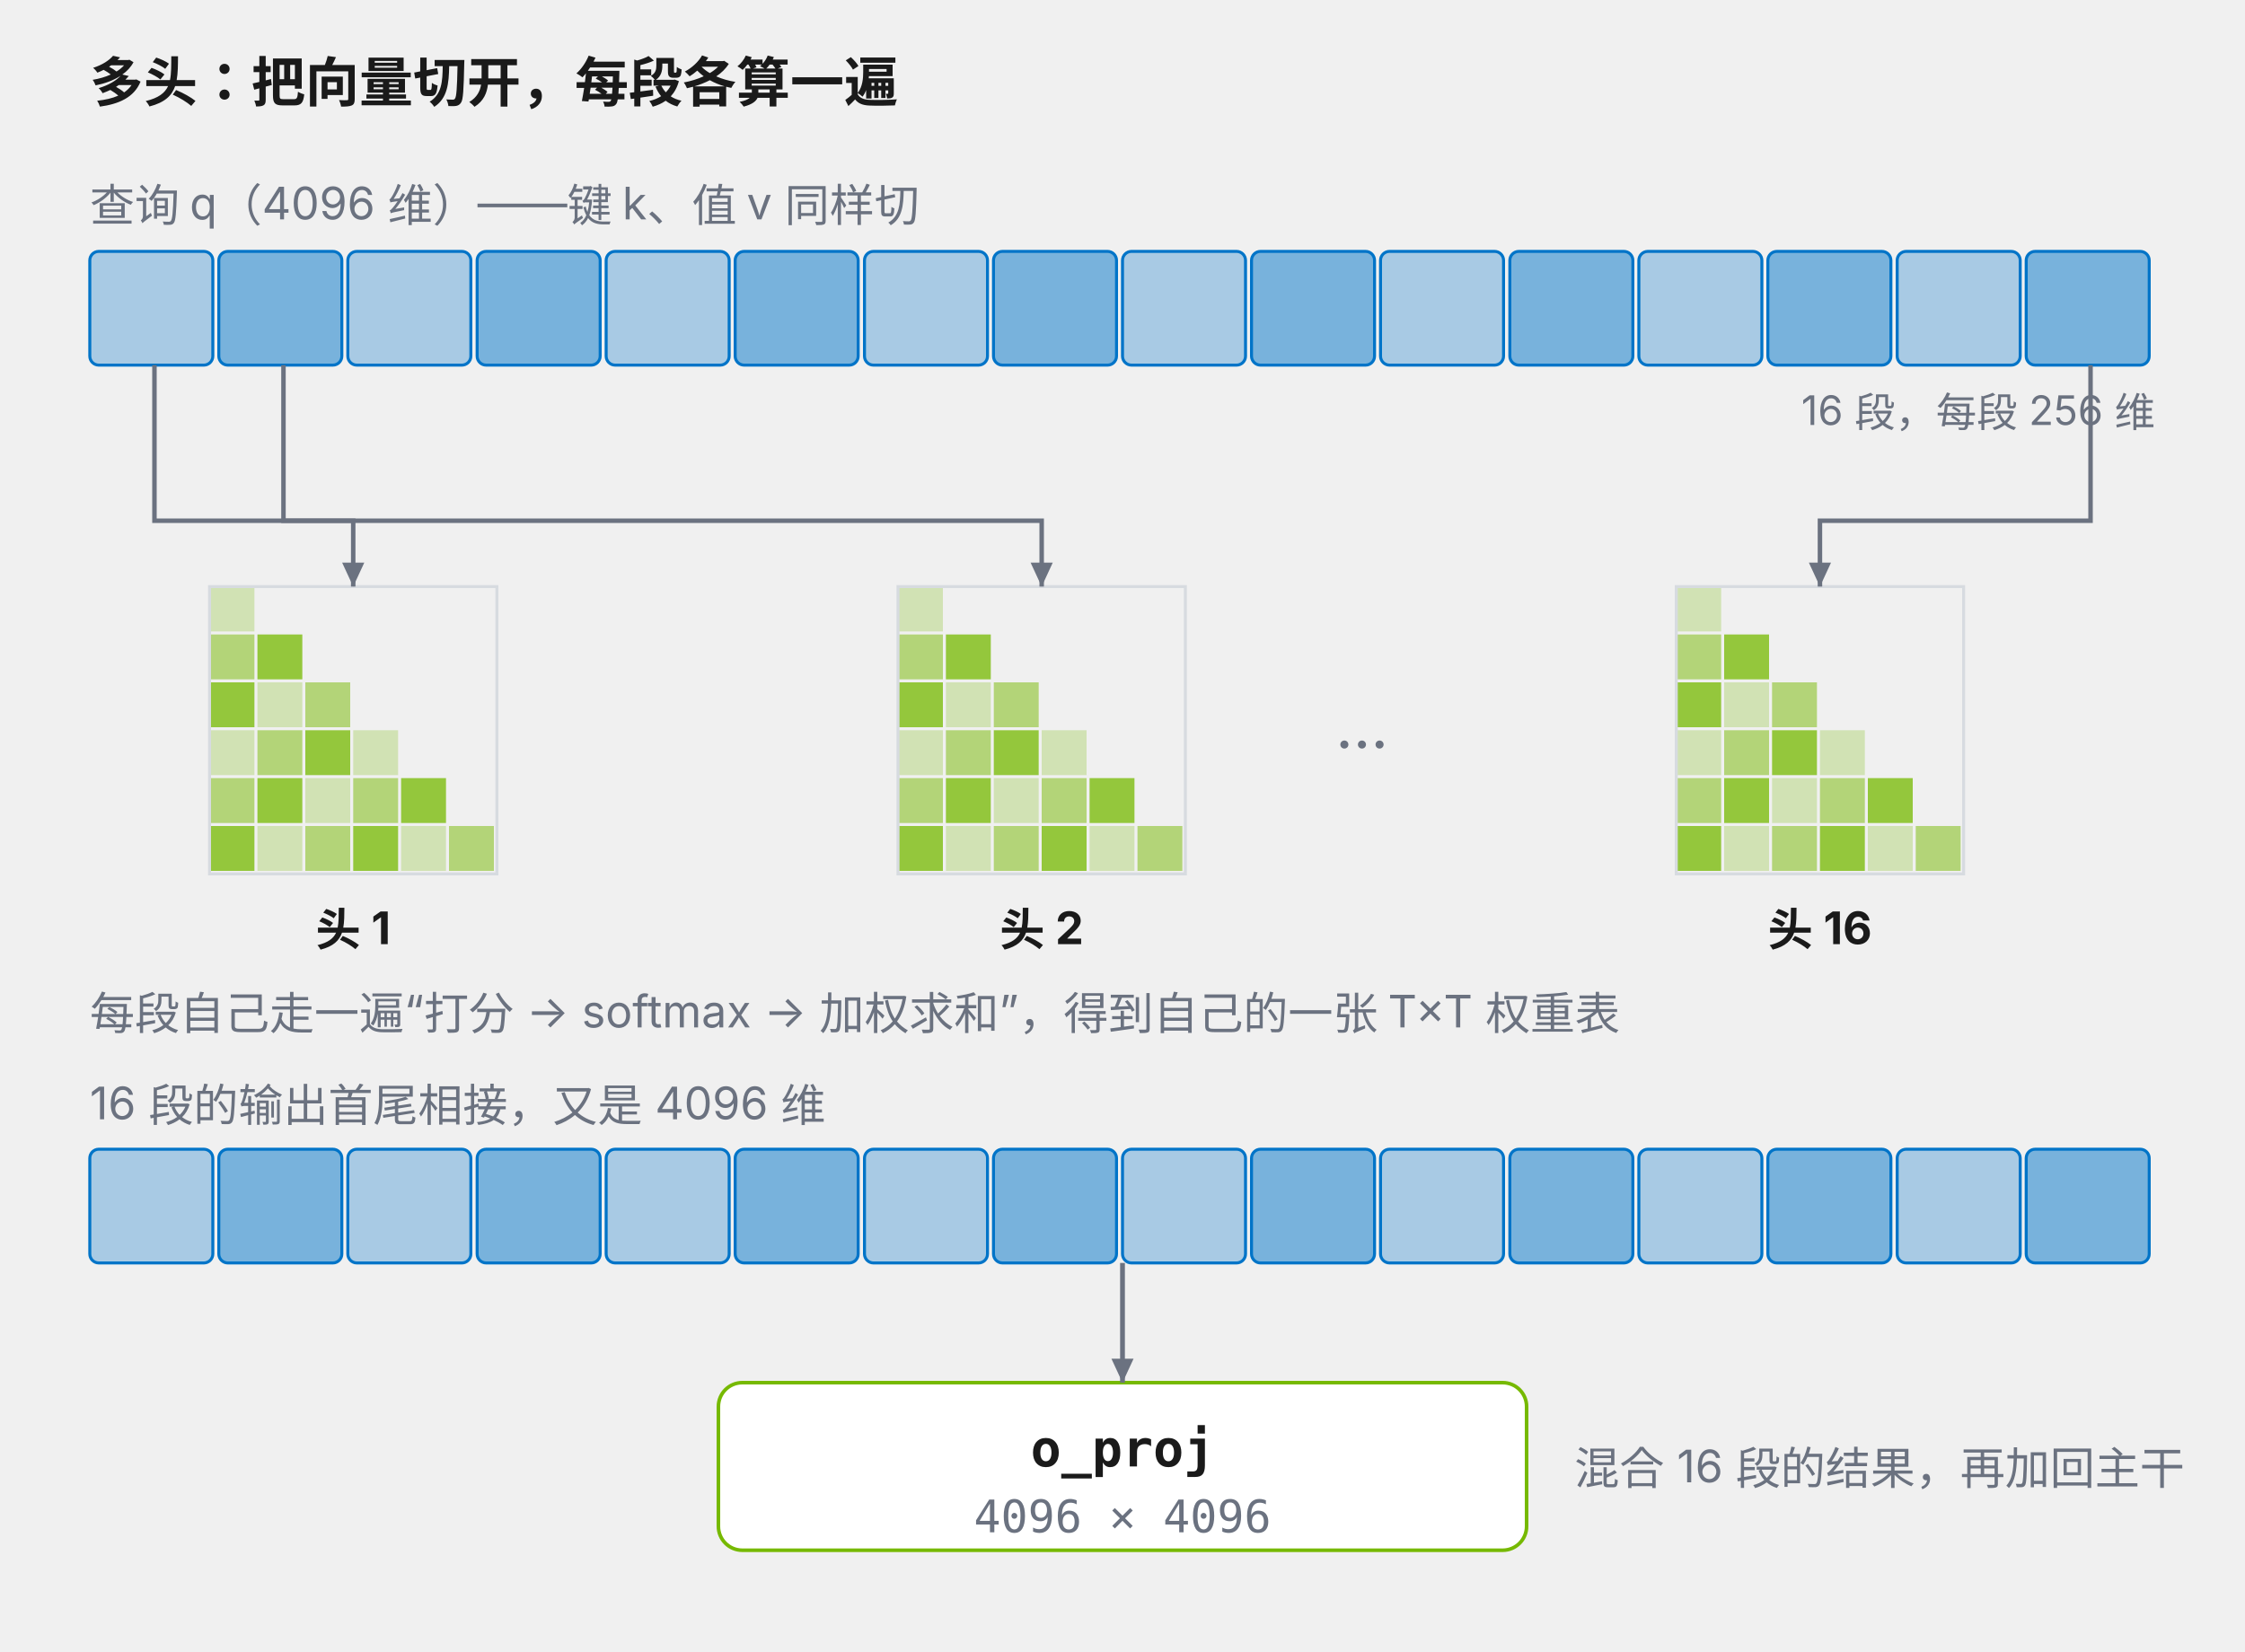
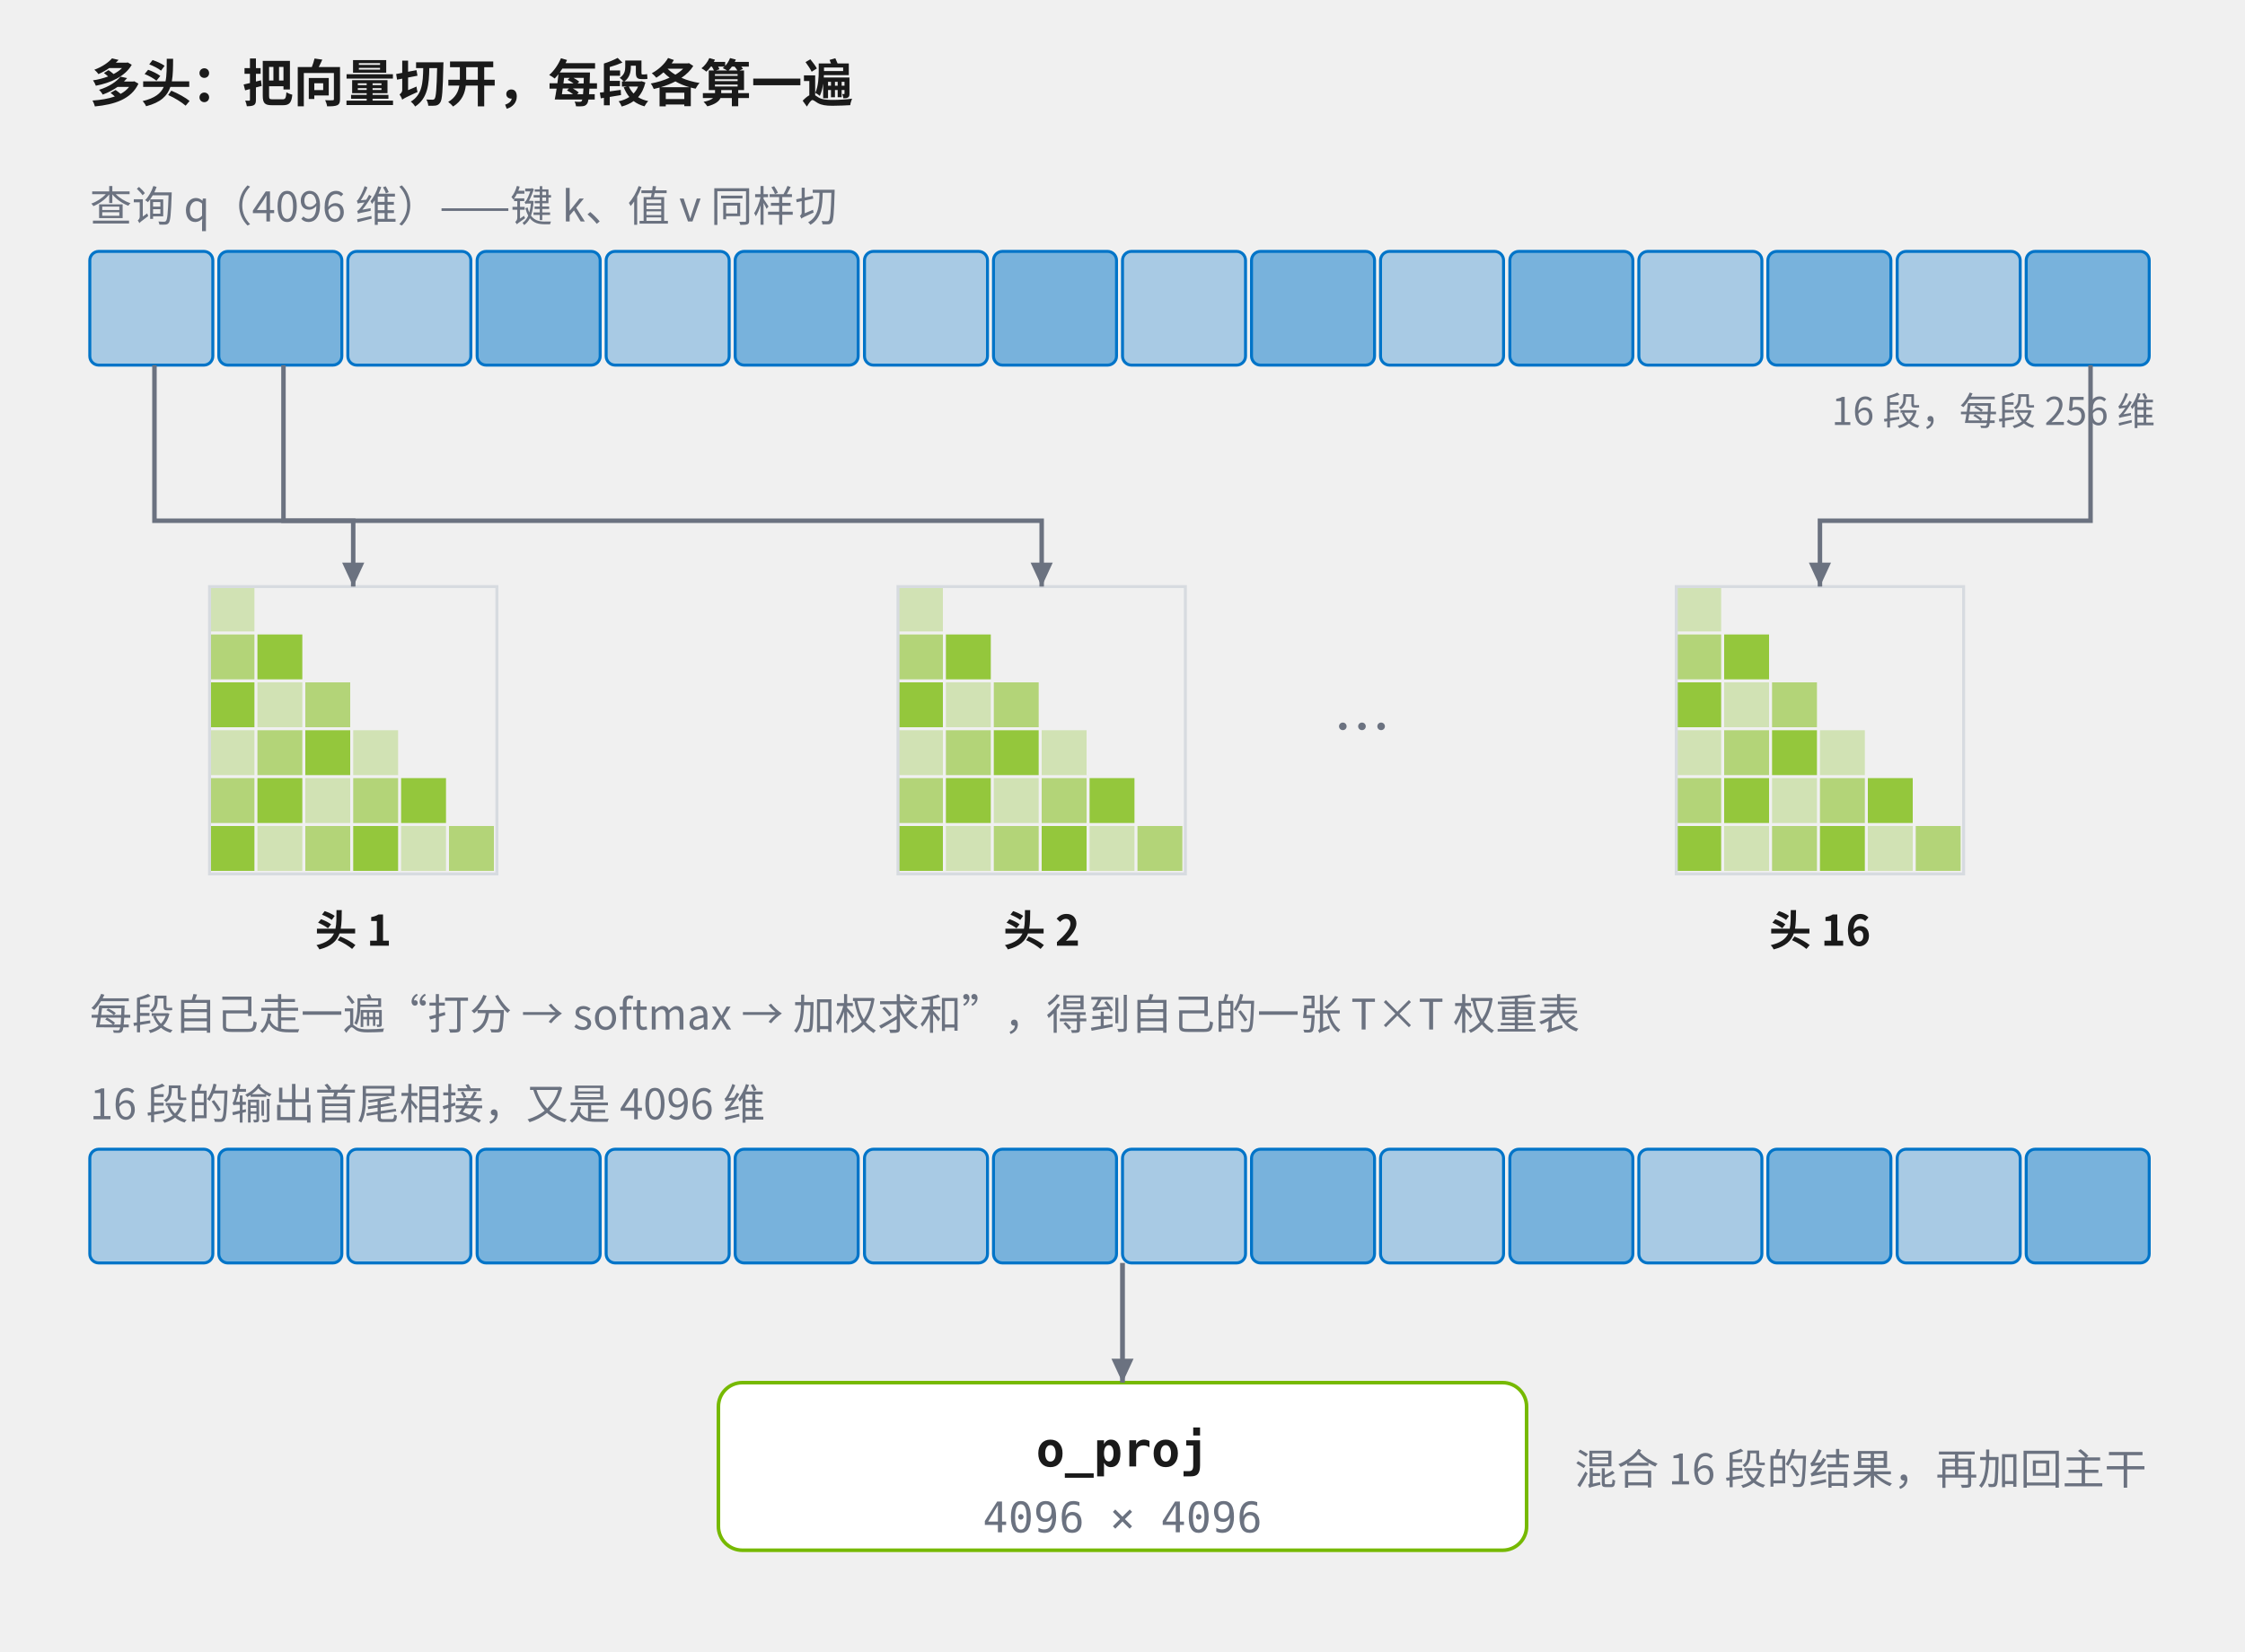
<svg xmlns="http://www.w3.org/2000/svg" viewBox="0 0 750 552" width="750" height="552" role="img" aria-label="多头注意力：4096 维切成 16 段各 256 维，每段各算一张 T×T 权重表，输出拼回 4096 维后过 o_proj">
-   <style>.m{font-family:"JetBrains Mono","SF Mono",Menlo,Consolas,monospace}.s{font-family:-apple-system,BlinkMacSystemFont,"Segoe UI","PingFang SC","Noto Sans SC",sans-serif}</style>
+   <style>.t2t-m{font-family:"JetBrains Mono Variable","JetBrains Mono","SF Mono",Menlo,Consolas,monospace}.t2t-s{font-family:"Noto Sans CJK SC","Noto Sans SC Variable","Noto Sans SC","Source Han Sans SC","PingFang SC","Microsoft YaHei",system-ui,sans-serif}</style>
  <defs>
    <marker id="qa" markerUnits="userSpaceOnUse" markerWidth="9" markerHeight="9" refX="8" refY="4.5" orient="auto">
      <path d="M0 0.8 8 4.5 0 8.2z" fill="#6B7280" />
    </marker>
  </defs>
-   <text x="30" y="34" class="s" font-size="18.0" fill="#1A1A1A" text-anchor="start" font-weight="700">多头：把向量切开，每段各算一遍</text>
-   <text x="30" y="74" class="s" font-size="15.0" fill="#6B7280" text-anchor="start" font-weight="400">查询 q（4096 维）——键 k、值 v 同样切</text>
+   <text x="30" y="34" class="t2t-s" font-size="17.0" fill="#1A1A1A" text-anchor="start" font-weight="700">多头：把向量切开，每段各算一遍</text>
+   <text x="30" y="74" class="t2t-s" font-size="14.1" fill="#6B7280" text-anchor="start" font-weight="400">查询 q（4096 维）——键 k、值 v 同样切</text>
  <rect x="30.0" y="84" width="41.1" height="38" rx="3" fill="#0074C8" fill-opacity="0.3" stroke="#0074C8" stroke-width="1" />
  <rect x="73.1" y="84" width="41.1" height="38" rx="3" fill="#0074C8" fill-opacity="0.5" stroke="#0074C8" stroke-width="1" />
  <rect x="116.2" y="84" width="41.1" height="38" rx="3" fill="#0074C8" fill-opacity="0.3" stroke="#0074C8" stroke-width="1" />
  <rect x="159.4" y="84" width="41.1" height="38" rx="3" fill="#0074C8" fill-opacity="0.5" stroke="#0074C8" stroke-width="1" />
  <rect x="202.5" y="84" width="41.1" height="38" rx="3" fill="#0074C8" fill-opacity="0.3" stroke="#0074C8" stroke-width="1" />
  <rect x="245.6" y="84" width="41.1" height="38" rx="3" fill="#0074C8" fill-opacity="0.5" stroke="#0074C8" stroke-width="1" />
  <rect x="288.8" y="84" width="41.1" height="38" rx="3" fill="#0074C8" fill-opacity="0.3" stroke="#0074C8" stroke-width="1" />
  <rect x="331.9" y="84" width="41.1" height="38" rx="3" fill="#0074C8" fill-opacity="0.5" stroke="#0074C8" stroke-width="1" />
  <rect x="375.0" y="84" width="41.1" height="38" rx="3" fill="#0074C8" fill-opacity="0.3" stroke="#0074C8" stroke-width="1" />
  <rect x="418.1" y="84" width="41.1" height="38" rx="3" fill="#0074C8" fill-opacity="0.5" stroke="#0074C8" stroke-width="1" />
  <rect x="461.2" y="84" width="41.1" height="38" rx="3" fill="#0074C8" fill-opacity="0.3" stroke="#0074C8" stroke-width="1" />
  <rect x="504.4" y="84" width="41.1" height="38" rx="3" fill="#0074C8" fill-opacity="0.5" stroke="#0074C8" stroke-width="1" />
  <rect x="547.5" y="84" width="41.1" height="38" rx="3" fill="#0074C8" fill-opacity="0.3" stroke="#0074C8" stroke-width="1" />
  <rect x="590.6" y="84" width="41.1" height="38" rx="3" fill="#0074C8" fill-opacity="0.5" stroke="#0074C8" stroke-width="1" />
  <rect x="633.8" y="84" width="41.1" height="38" rx="3" fill="#0074C8" fill-opacity="0.3" stroke="#0074C8" stroke-width="1" />
  <rect x="676.9" y="84" width="41.1" height="38" rx="3" fill="#0074C8" fill-opacity="0.5" stroke="#0074C8" stroke-width="1" />
-   <text x="720" y="142" class="s" font-size="13.6" fill="#6B7280" text-anchor="end" font-weight="400">16 段，每段 256 维</text>
+   <text x="720" y="142" class="t2t-s" font-size="12.8" fill="#6B7280" text-anchor="end" font-weight="400">16 段，每段 256 维</text>
  <rect x="70.0" y="196.0" width="15.0" height="15.0" fill="#76B900" fill-opacity="0.25" />
  <rect x="70.0" y="212.0" width="15.0" height="15.0" fill="#76B900" fill-opacity="0.50" />
  <rect x="86.0" y="212.0" width="15.0" height="15.0" fill="#76B900" fill-opacity="0.75" />
  <rect x="70.0" y="228.0" width="15.0" height="15.0" fill="#76B900" fill-opacity="0.75" />
  <rect x="86.0" y="228.0" width="15.0" height="15.0" fill="#76B900" fill-opacity="0.25" />
  <rect x="102.0" y="228.0" width="15.0" height="15.0" fill="#76B900" fill-opacity="0.50" />
  <rect x="70.0" y="244.0" width="15.0" height="15.0" fill="#76B900" fill-opacity="0.25" />
  <rect x="86.0" y="244.0" width="15.0" height="15.0" fill="#76B900" fill-opacity="0.50" />
  <rect x="102.0" y="244.0" width="15.0" height="15.0" fill="#76B900" fill-opacity="0.75" />
  <rect x="118.0" y="244.0" width="15.0" height="15.0" fill="#76B900" fill-opacity="0.25" />
  <rect x="70.0" y="260.0" width="15.0" height="15.0" fill="#76B900" fill-opacity="0.50" />
  <rect x="86.0" y="260.0" width="15.0" height="15.0" fill="#76B900" fill-opacity="0.75" />
  <rect x="102.0" y="260.0" width="15.0" height="15.0" fill="#76B900" fill-opacity="0.25" />
  <rect x="118.0" y="260.0" width="15.0" height="15.0" fill="#76B900" fill-opacity="0.50" />
  <rect x="134.0" y="260.0" width="15.0" height="15.0" fill="#76B900" fill-opacity="0.75" />
  <rect x="70.0" y="276.0" width="15.0" height="15.0" fill="#76B900" fill-opacity="0.75" />
  <rect x="86.0" y="276.0" width="15.0" height="15.0" fill="#76B900" fill-opacity="0.25" />
  <rect x="102.0" y="276.0" width="15.0" height="15.0" fill="#76B900" fill-opacity="0.50" />
  <rect x="118.0" y="276.0" width="15.0" height="15.0" fill="#76B900" fill-opacity="0.75" />
  <rect x="134.0" y="276.0" width="15.0" height="15.0" fill="#76B900" fill-opacity="0.25" />
  <rect x="150.0" y="276.0" width="15.0" height="15.0" fill="#76B900" fill-opacity="0.50" />
  <rect x="70" y="196" width="96" height="96" fill="none" stroke="#D7DBE0" stroke-width="1" />
-   <text x="118.0" y="316" class="s" font-size="15.0" fill="#1A1A1A" text-anchor="middle" font-weight="700">头 1</text>
+   <text x="118.0" y="316" class="t2t-s" font-size="14.1" fill="#1A1A1A" text-anchor="middle" font-weight="700">头 1</text>
  <path d="M51.6 122V174H118.0V196" fill="none" stroke="#6B7280" stroke-width="1.5" marker-end="url(#qa)" />
  <rect x="300.0" y="196.0" width="15.0" height="15.0" fill="#76B900" fill-opacity="0.25" />
  <rect x="300.0" y="212.0" width="15.0" height="15.0" fill="#76B900" fill-opacity="0.50" />
  <rect x="316.0" y="212.0" width="15.0" height="15.0" fill="#76B900" fill-opacity="0.75" />
  <rect x="300.0" y="228.0" width="15.0" height="15.0" fill="#76B900" fill-opacity="0.75" />
  <rect x="316.0" y="228.0" width="15.0" height="15.0" fill="#76B900" fill-opacity="0.25" />
  <rect x="332.0" y="228.0" width="15.0" height="15.0" fill="#76B900" fill-opacity="0.50" />
  <rect x="300.0" y="244.0" width="15.0" height="15.0" fill="#76B900" fill-opacity="0.25" />
  <rect x="316.0" y="244.0" width="15.0" height="15.0" fill="#76B900" fill-opacity="0.50" />
  <rect x="332.0" y="244.0" width="15.0" height="15.0" fill="#76B900" fill-opacity="0.75" />
  <rect x="348.0" y="244.0" width="15.0" height="15.0" fill="#76B900" fill-opacity="0.25" />
  <rect x="300.0" y="260.0" width="15.0" height="15.0" fill="#76B900" fill-opacity="0.50" />
  <rect x="316.0" y="260.0" width="15.0" height="15.0" fill="#76B900" fill-opacity="0.75" />
  <rect x="332.0" y="260.0" width="15.0" height="15.0" fill="#76B900" fill-opacity="0.25" />
  <rect x="348.0" y="260.0" width="15.0" height="15.0" fill="#76B900" fill-opacity="0.50" />
  <rect x="364.0" y="260.0" width="15.0" height="15.0" fill="#76B900" fill-opacity="0.75" />
  <rect x="300.0" y="276.0" width="15.0" height="15.0" fill="#76B900" fill-opacity="0.75" />
  <rect x="316.0" y="276.0" width="15.0" height="15.0" fill="#76B900" fill-opacity="0.25" />
  <rect x="332.0" y="276.0" width="15.0" height="15.0" fill="#76B900" fill-opacity="0.50" />
  <rect x="348.0" y="276.0" width="15.0" height="15.0" fill="#76B900" fill-opacity="0.75" />
  <rect x="364.0" y="276.0" width="15.0" height="15.0" fill="#76B900" fill-opacity="0.25" />
  <rect x="380.0" y="276.0" width="15.0" height="15.0" fill="#76B900" fill-opacity="0.50" />
  <rect x="300" y="196" width="96" height="96" fill="none" stroke="#D7DBE0" stroke-width="1" />
-   <text x="348.0" y="316" class="s" font-size="15.0" fill="#1A1A1A" text-anchor="middle" font-weight="700">头 2</text>
+   <text x="348.0" y="316" class="t2t-s" font-size="14.1" fill="#1A1A1A" text-anchor="middle" font-weight="700">头 2</text>
  <path d="M94.7 122V174H348.0V196" fill="none" stroke="#6B7280" stroke-width="1.5" marker-end="url(#qa)" />
  <rect x="560.0" y="196.0" width="15.0" height="15.0" fill="#76B900" fill-opacity="0.25" />
  <rect x="560.0" y="212.0" width="15.0" height="15.0" fill="#76B900" fill-opacity="0.50" />
  <rect x="576.0" y="212.0" width="15.0" height="15.0" fill="#76B900" fill-opacity="0.75" />
  <rect x="560.0" y="228.0" width="15.0" height="15.0" fill="#76B900" fill-opacity="0.75" />
  <rect x="576.0" y="228.0" width="15.0" height="15.0" fill="#76B900" fill-opacity="0.25" />
  <rect x="592.0" y="228.0" width="15.0" height="15.0" fill="#76B900" fill-opacity="0.50" />
  <rect x="560.0" y="244.0" width="15.0" height="15.0" fill="#76B900" fill-opacity="0.25" />
  <rect x="576.0" y="244.0" width="15.0" height="15.0" fill="#76B900" fill-opacity="0.50" />
  <rect x="592.0" y="244.0" width="15.0" height="15.0" fill="#76B900" fill-opacity="0.75" />
  <rect x="608.0" y="244.0" width="15.0" height="15.0" fill="#76B900" fill-opacity="0.25" />
  <rect x="560.0" y="260.0" width="15.0" height="15.0" fill="#76B900" fill-opacity="0.50" />
  <rect x="576.0" y="260.0" width="15.0" height="15.0" fill="#76B900" fill-opacity="0.75" />
  <rect x="592.0" y="260.0" width="15.0" height="15.0" fill="#76B900" fill-opacity="0.25" />
  <rect x="608.0" y="260.0" width="15.0" height="15.0" fill="#76B900" fill-opacity="0.50" />
  <rect x="624.0" y="260.0" width="15.0" height="15.0" fill="#76B900" fill-opacity="0.75" />
  <rect x="560.0" y="276.0" width="15.0" height="15.0" fill="#76B900" fill-opacity="0.75" />
  <rect x="576.0" y="276.0" width="15.0" height="15.0" fill="#76B900" fill-opacity="0.25" />
  <rect x="592.0" y="276.0" width="15.0" height="15.0" fill="#76B900" fill-opacity="0.50" />
  <rect x="608.0" y="276.0" width="15.0" height="15.0" fill="#76B900" fill-opacity="0.75" />
  <rect x="624.0" y="276.0" width="15.0" height="15.0" fill="#76B900" fill-opacity="0.25" />
  <rect x="640.0" y="276.0" width="15.0" height="15.0" fill="#76B900" fill-opacity="0.50" />
  <rect x="560" y="196" width="96" height="96" fill="none" stroke="#D7DBE0" stroke-width="1" />
-   <text x="608.0" y="316" class="s" font-size="15.0" fill="#1A1A1A" text-anchor="middle" font-weight="700">头 16</text>
+   <text x="608.0" y="316" class="t2t-s" font-size="14.1" fill="#1A1A1A" text-anchor="middle" font-weight="700">头 16</text>
  <path d="M698.4 122V174H608.0V196" fill="none" stroke="#6B7280" stroke-width="1.5" marker-end="url(#qa)" />
-   <text x="455" y="250.0" class="s" font-size="20.4" fill="#6B7280" text-anchor="middle" font-weight="400">…</text>
-   <text x="30" y="344" class="s" font-size="15.0" fill="#6B7280" text-anchor="start" font-weight="400">每段自己走一遍“打分 → softmax → 加权求和”，得到自己的一张 T×T 权重表</text>
-   <text x="30" y="374" class="s" font-size="15.0" fill="#6B7280" text-anchor="start" font-weight="400">16 段的输出首尾相接，又是 4096 维</text>
+   <text x="455" y="250.0" class="t2t-s" font-size="19.2" fill="#6B7280" text-anchor="middle" font-weight="400">…</text>
+   <text x="30" y="344" class="t2t-s" font-size="14.1" fill="#6B7280" text-anchor="start" font-weight="400">每段自己走一遍“打分 → softmax → 加权求和”，得到自己的一张 T×T 权重表</text>
+   <text x="30" y="374" class="t2t-s" font-size="14.1" fill="#6B7280" text-anchor="start" font-weight="400">16 段的输出首尾相接，又是 4096 维</text>
  <rect x="30.0" y="384" width="41.1" height="38" rx="3" fill="#0074C8" fill-opacity="0.3" stroke="#0074C8" stroke-width="1" />
  <rect x="73.1" y="384" width="41.1" height="38" rx="3" fill="#0074C8" fill-opacity="0.5" stroke="#0074C8" stroke-width="1" />
  <rect x="116.2" y="384" width="41.1" height="38" rx="3" fill="#0074C8" fill-opacity="0.3" stroke="#0074C8" stroke-width="1" />
  <rect x="159.4" y="384" width="41.1" height="38" rx="3" fill="#0074C8" fill-opacity="0.5" stroke="#0074C8" stroke-width="1" />
  <rect x="202.5" y="384" width="41.1" height="38" rx="3" fill="#0074C8" fill-opacity="0.3" stroke="#0074C8" stroke-width="1" />
  <rect x="245.6" y="384" width="41.1" height="38" rx="3" fill="#0074C8" fill-opacity="0.5" stroke="#0074C8" stroke-width="1" />
  <rect x="288.8" y="384" width="41.1" height="38" rx="3" fill="#0074C8" fill-opacity="0.3" stroke="#0074C8" stroke-width="1" />
  <rect x="331.9" y="384" width="41.1" height="38" rx="3" fill="#0074C8" fill-opacity="0.5" stroke="#0074C8" stroke-width="1" />
  <rect x="375.0" y="384" width="41.1" height="38" rx="3" fill="#0074C8" fill-opacity="0.3" stroke="#0074C8" stroke-width="1" />
  <rect x="418.1" y="384" width="41.1" height="38" rx="3" fill="#0074C8" fill-opacity="0.5" stroke="#0074C8" stroke-width="1" />
  <rect x="461.2" y="384" width="41.1" height="38" rx="3" fill="#0074C8" fill-opacity="0.3" stroke="#0074C8" stroke-width="1" />
  <rect x="504.4" y="384" width="41.1" height="38" rx="3" fill="#0074C8" fill-opacity="0.5" stroke="#0074C8" stroke-width="1" />
  <rect x="547.5" y="384" width="41.1" height="38" rx="3" fill="#0074C8" fill-opacity="0.3" stroke="#0074C8" stroke-width="1" />
  <rect x="590.6" y="384" width="41.1" height="38" rx="3" fill="#0074C8" fill-opacity="0.5" stroke="#0074C8" stroke-width="1" />
  <rect x="633.8" y="384" width="41.1" height="38" rx="3" fill="#0074C8" fill-opacity="0.3" stroke="#0074C8" stroke-width="1" />
  <rect x="676.9" y="384" width="41.1" height="38" rx="3" fill="#0074C8" fill-opacity="0.5" stroke="#0074C8" stroke-width="1" />
-   <text x="720" y="442" class="s" font-size="13.6" fill="#6B7280" text-anchor="end" font-weight="400" />
+   <text x="720" y="442" class="t2t-s" font-size="12.8" fill="#6B7280" text-anchor="end" font-weight="400" />
  <rect x="240" y="462" width="270" height="56" rx="8" fill="#FFFFFF" stroke="#76B900" stroke-width="1.2" />
-   <text x="375.0" y="490" class="m" font-size="17.0" fill="#1A1A1A" text-anchor="middle" font-weight="600">o_proj</text>
-   <text x="375.0" y="512" class="m" font-size="15.0" fill="#6B7280" text-anchor="middle" font-weight="400">4096 × 4096</text>
+   <text x="375.0" y="490" class="t2t-m" font-size="16.0" fill="#1A1A1A" text-anchor="middle" font-weight="600">o_proj</text>
+   <text x="375.0" y="512" class="t2t-m" font-size="14.1" fill="#6B7280" text-anchor="middle" font-weight="400">4096 × 4096</text>
  <path d="M375.0 422V462" stroke="#6B7280" stroke-width="1.6" marker-end="url(#qa)" />
-   <text x="526" y="496.0" class="s" font-size="15.0" fill="#6B7280" text-anchor="start" font-weight="400">混合 16 段的结果，再加回主干</text>
+   <text x="526" y="496.0" class="t2t-s" font-size="14.1" fill="#6B7280" text-anchor="start" font-weight="400">混合 16 段的结果，再加回主干</text>
</svg>
